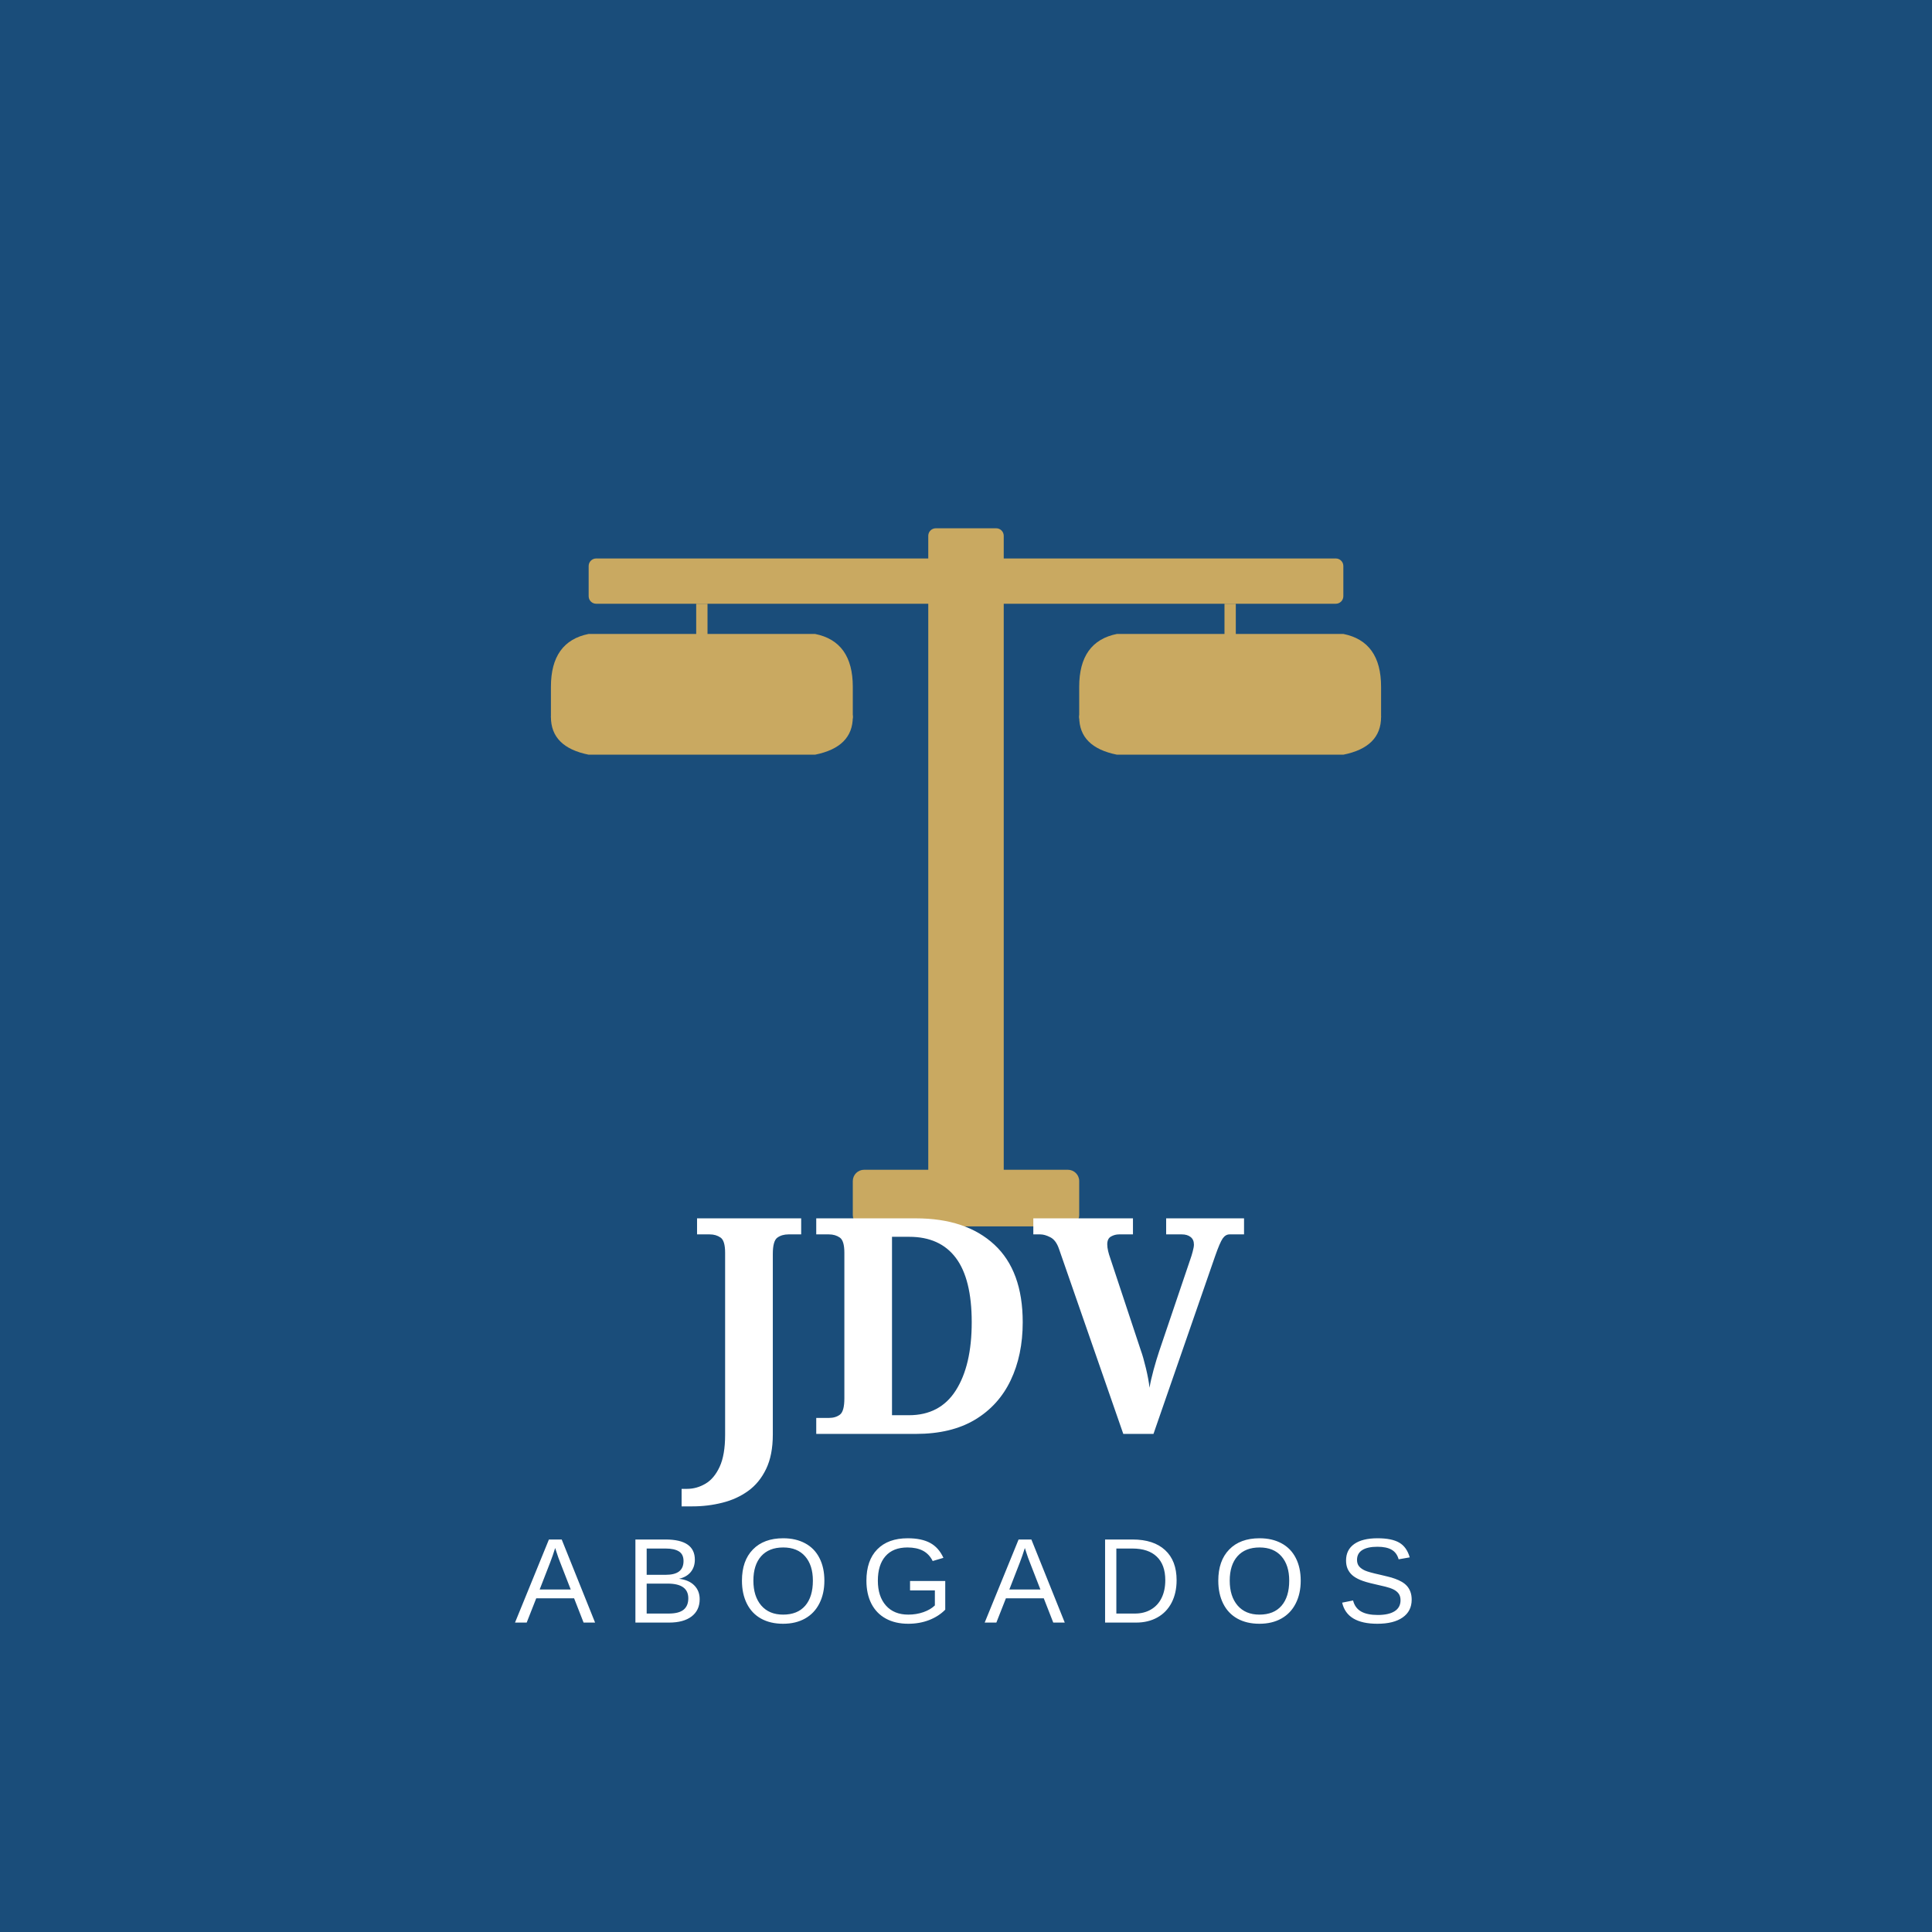
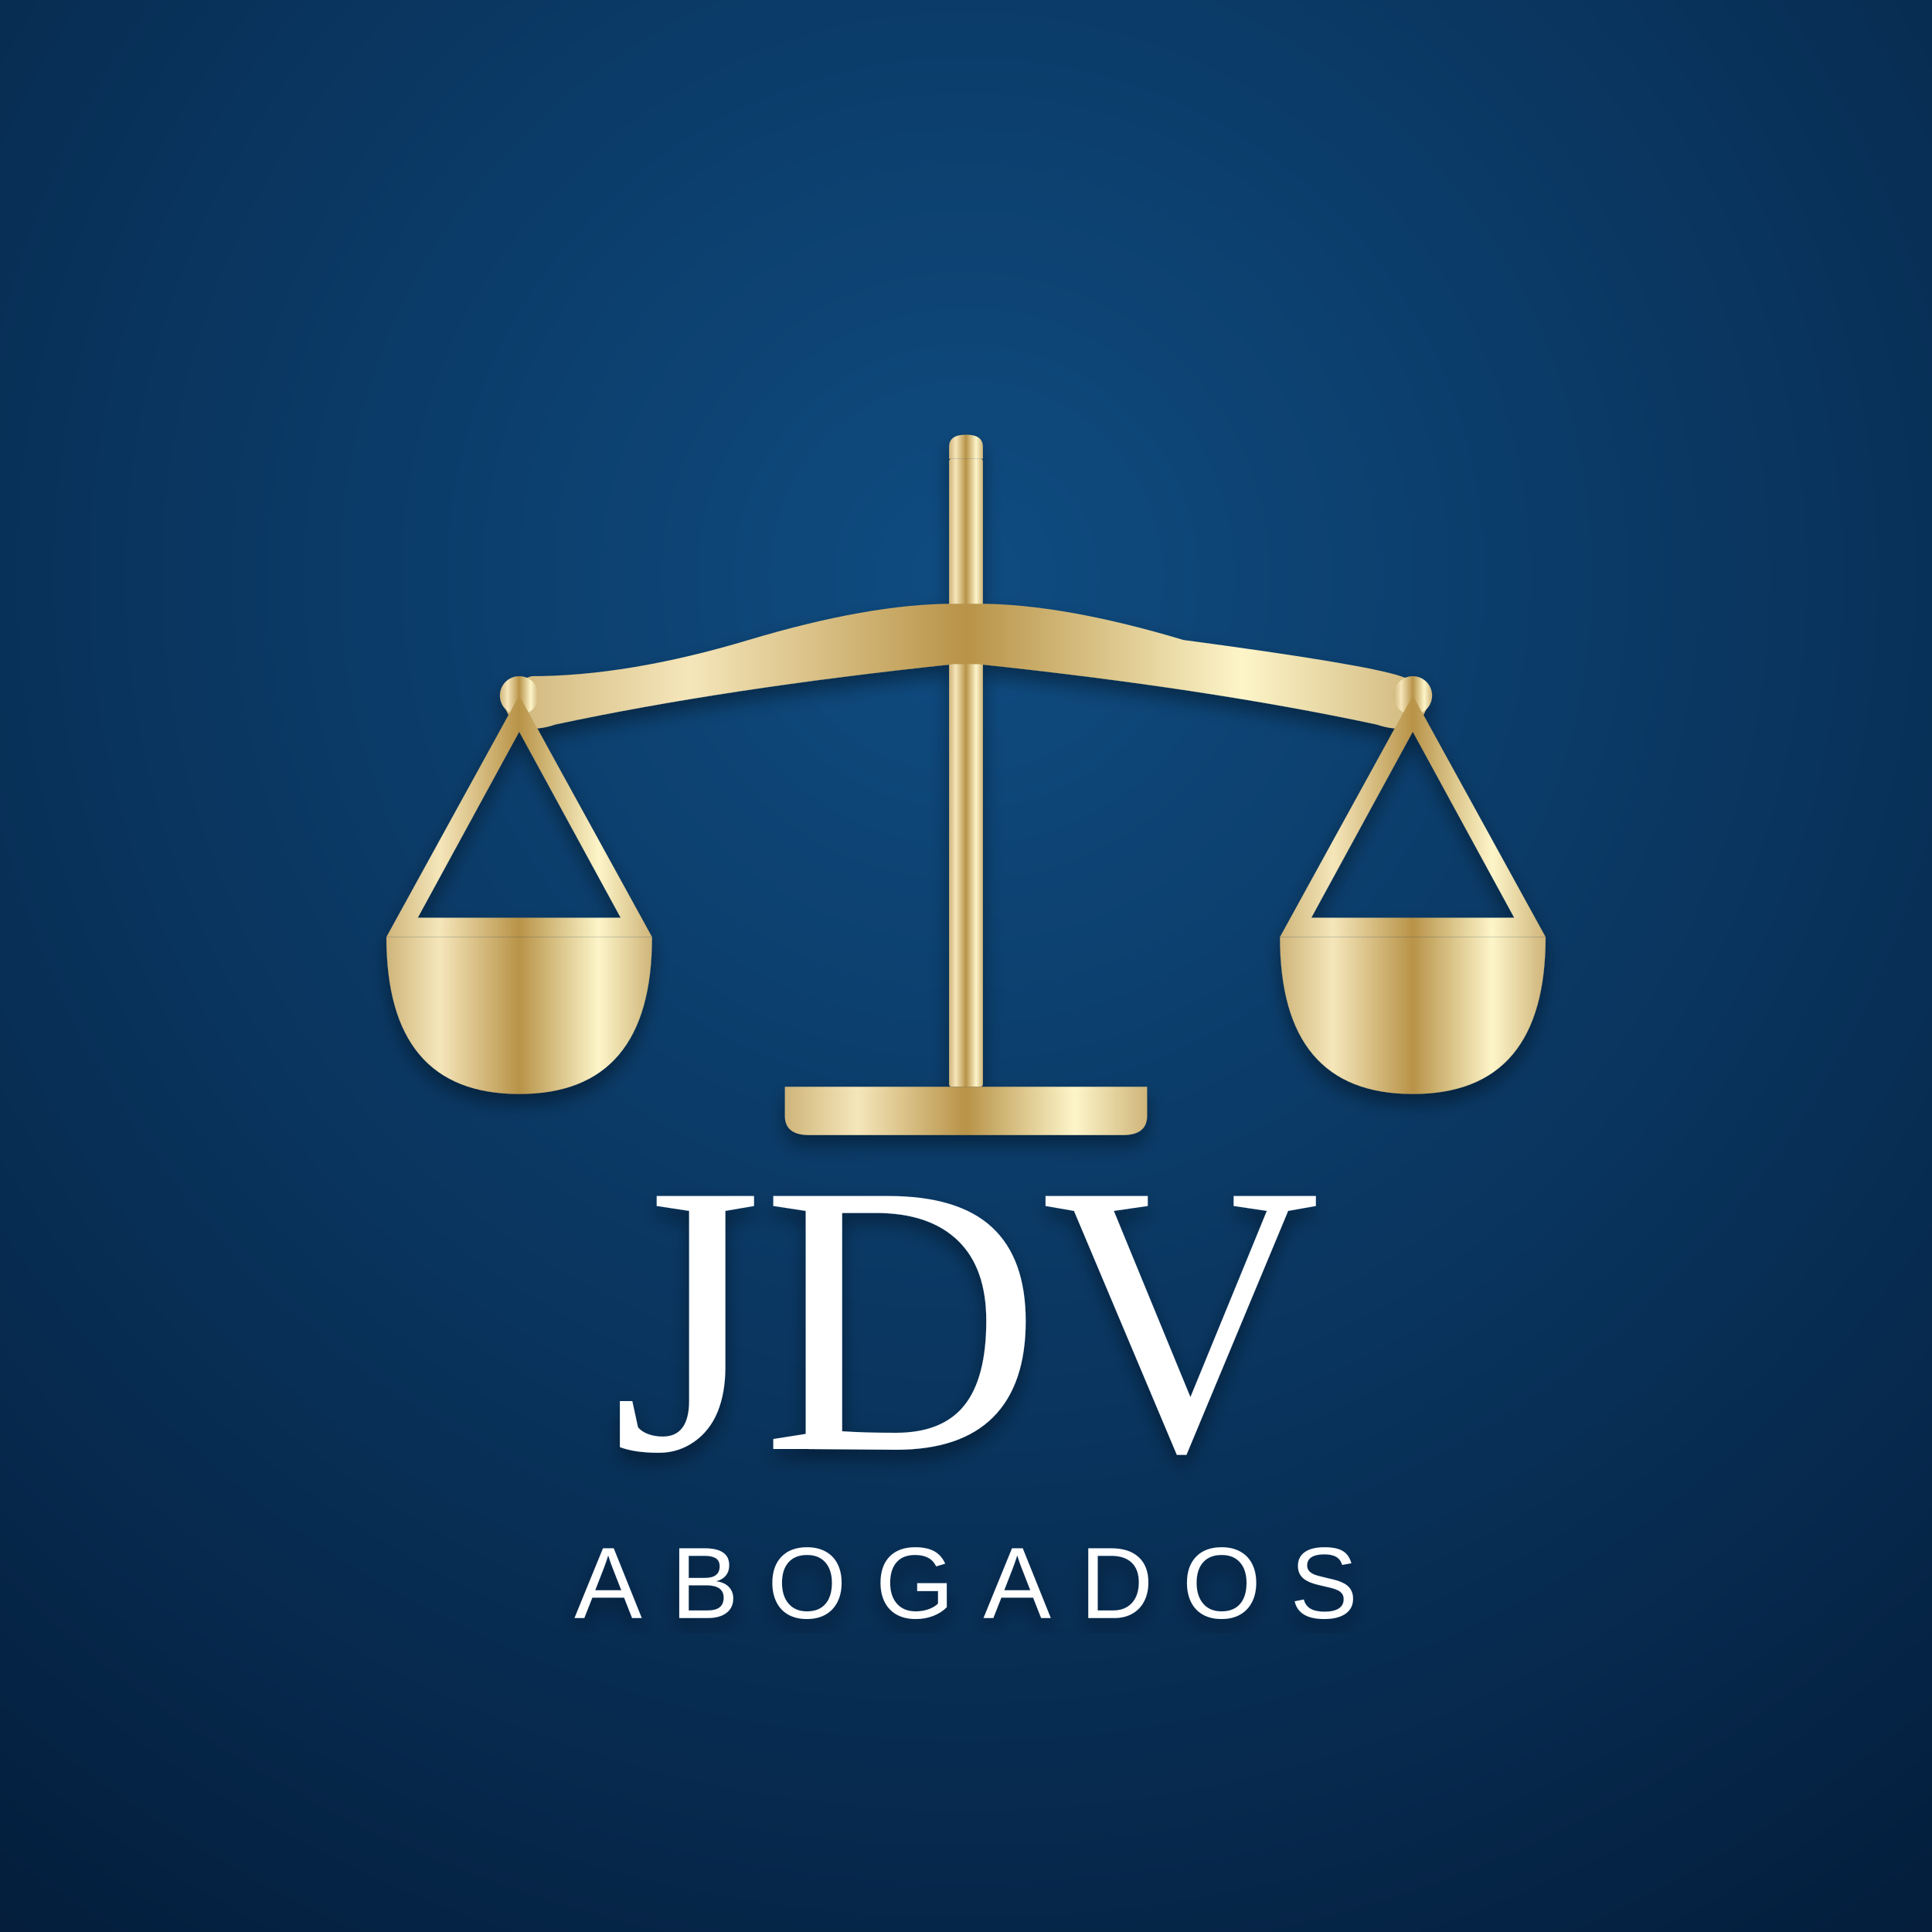
- <svg xmlns="http://www.w3.org/2000/svg" viewBox="0 0 512 512">
-   <rect width="512" height="512" fill="#1A4D7A" />
-   <g fill="#C9A961">
-     <rect x="246" y="140" width="20" height="180" rx="2" />
-     <rect x="226" y="310" width="60" height="15" rx="3" />
-     <rect x="156" y="148" width="200" height="12" rx="2" />
-     <ellipse cx="186" cy="190" rx="40" ry="8" />
-     <path d="M 146 182 Q 146 170 156 168 L 216 168 Q 226 170 226 182 L 226 190 Q 226 198 216 200 L 156 200 Q 146 198 146 190 Z" />
-     <line x1="186" y1="160" x2="186" y2="182" stroke="#C9A961" stroke-width="3" />
-     <ellipse cx="326" cy="190" rx="40" ry="8" />
-     <path d="M 286 182 Q 286 170 296 168 L 356 168 Q 366 170 366 182 L 366 190 Q 366 198 356 200 L 296 200 Q 286 198 286 190 Z" />
-     <line x1="326" y1="160" x2="326" y2="182" stroke="#C9A961" stroke-width="3" />
+ <svg xmlns="http://www.w3.org/2000/svg" viewBox="0 0 800 800">
+   <defs>
+     <radialGradient id="royalBlueGrad" cx="50%" cy="30%" r="90%" fx="50%" fy="30%">
+       <stop offset="0%" stop-color="#0f4c81" />
+       <stop offset="100%" stop-color="#031b38" />
+     </radialGradient>
+     <linearGradient id="luxuryGold" x1="0%" y1="0%" x2="100%" y2="0%">
+       <stop offset="0%" stop-color="#cfb57a" />
+       <stop offset="20%" stop-color="#f5e6ba" />
+       <stop offset="50%" stop-color="#b89348" />
+       <stop offset="80%" stop-color="#fdf5c9" />
+       <stop offset="100%" stop-color="#cfb57a" />
+     </linearGradient>
+     <filter id="softShadow" x="-20%" y="-20%" width="140%" height="140%">
+       <feDropShadow dx="0" dy="4" stdDeviation="4" flood-color="#000000" flood-opacity="0.4" />
+     </filter>
+   </defs>
+   <rect width="800" height="800" fill="url(#royalBlueGrad)" />
+   <g transform="translate(400, 310)" filter="url(#softShadow)">
+     <rect x="-7" y="-120" width="14" height="260" fill="url(#luxuryGold)" rx="1" />
+     <path d="M -7 -120 L 7 -120 L 7 -125 Q 7 -130 0 -130 Q -7 -130 -7 -125 Z" fill="url(#luxuryGold)" />
+     <path d="M -75 140 L 75 140 L 75 152 Q 75 160 65 160 L -65 160 Q -75 160 -75 152 Z" fill="url(#luxuryGold)" />
+     <path d="M -5 -60                  Q -40 -60 -90 -45                  T -180 -30                  Q -195 -25 -190 -15                  Q -185 -5 -170 -10                  Q -100 -25 -5 -35                  L 5 -35                  Q 100 -25 170 -10                  Q 185 -5 190 -15                  Q 195 -25 180 -30                  T 90 -45                  Q 40 -60 5 -60 Z" fill="url(#luxuryGold)" />
+     <circle cx="-185" cy="-22" r="8" fill="url(#luxuryGold)" />
+     <circle cx="185" cy="-22" r="8" fill="url(#luxuryGold)" />
+     <g transform="translate(-185, -22)">
+       <path d="M 0 0 L -55 100 L 55 100 L 0 0 Z M 0 15 L 42 92 L -42 92 L 0 15 Z" fill="url(#luxuryGold)" fill-rule="evenodd" />
+       <path d="M -55 100                      L 55 100                      Q 55 165 0 165                      Q -55 165 -55 100 Z" fill="url(#luxuryGold)" />
+     </g>
+     <g transform="translate(185, -22)">
+       <path d="M 0 0 L -55 100 L 55 100 L 0 0 Z M 0 15 L 42 92 L -42 92 L 0 15 Z" fill="url(#luxuryGold)" fill-rule="evenodd" />
+       <path d="M -55 100                      L 55 100                      Q 55 165 0 165                      Q -55 165 -55 100 Z" fill="url(#luxuryGold)" />
+     </g>
  </g>
-   <text x="256" y="380" font-family="Georgia, serif" font-size="80" font-weight="bold" fill="white" text-anchor="middle">JDV</text>
-   <text x="256" y="430" font-family="Arial, sans-serif" font-size="32" font-weight="normal" fill="white" text-anchor="middle" letter-spacing="8">ABOGADOS</text>
+   <text x="400" y="600" font-family="'Times New Roman', Times, serif" font-size="160" font-weight="normal" fill="#ffffff" text-anchor="middle" letter-spacing="0" filter="url(#softShadow)">JDV</text>
+   <text x="400" y="670" font-family="'Montserrat', 'Arial', sans-serif" font-size="42" font-weight="500" fill="#ffffff" text-anchor="middle" letter-spacing="12" filter="url(#softShadow)">ABOGADOS</text>
</svg>
